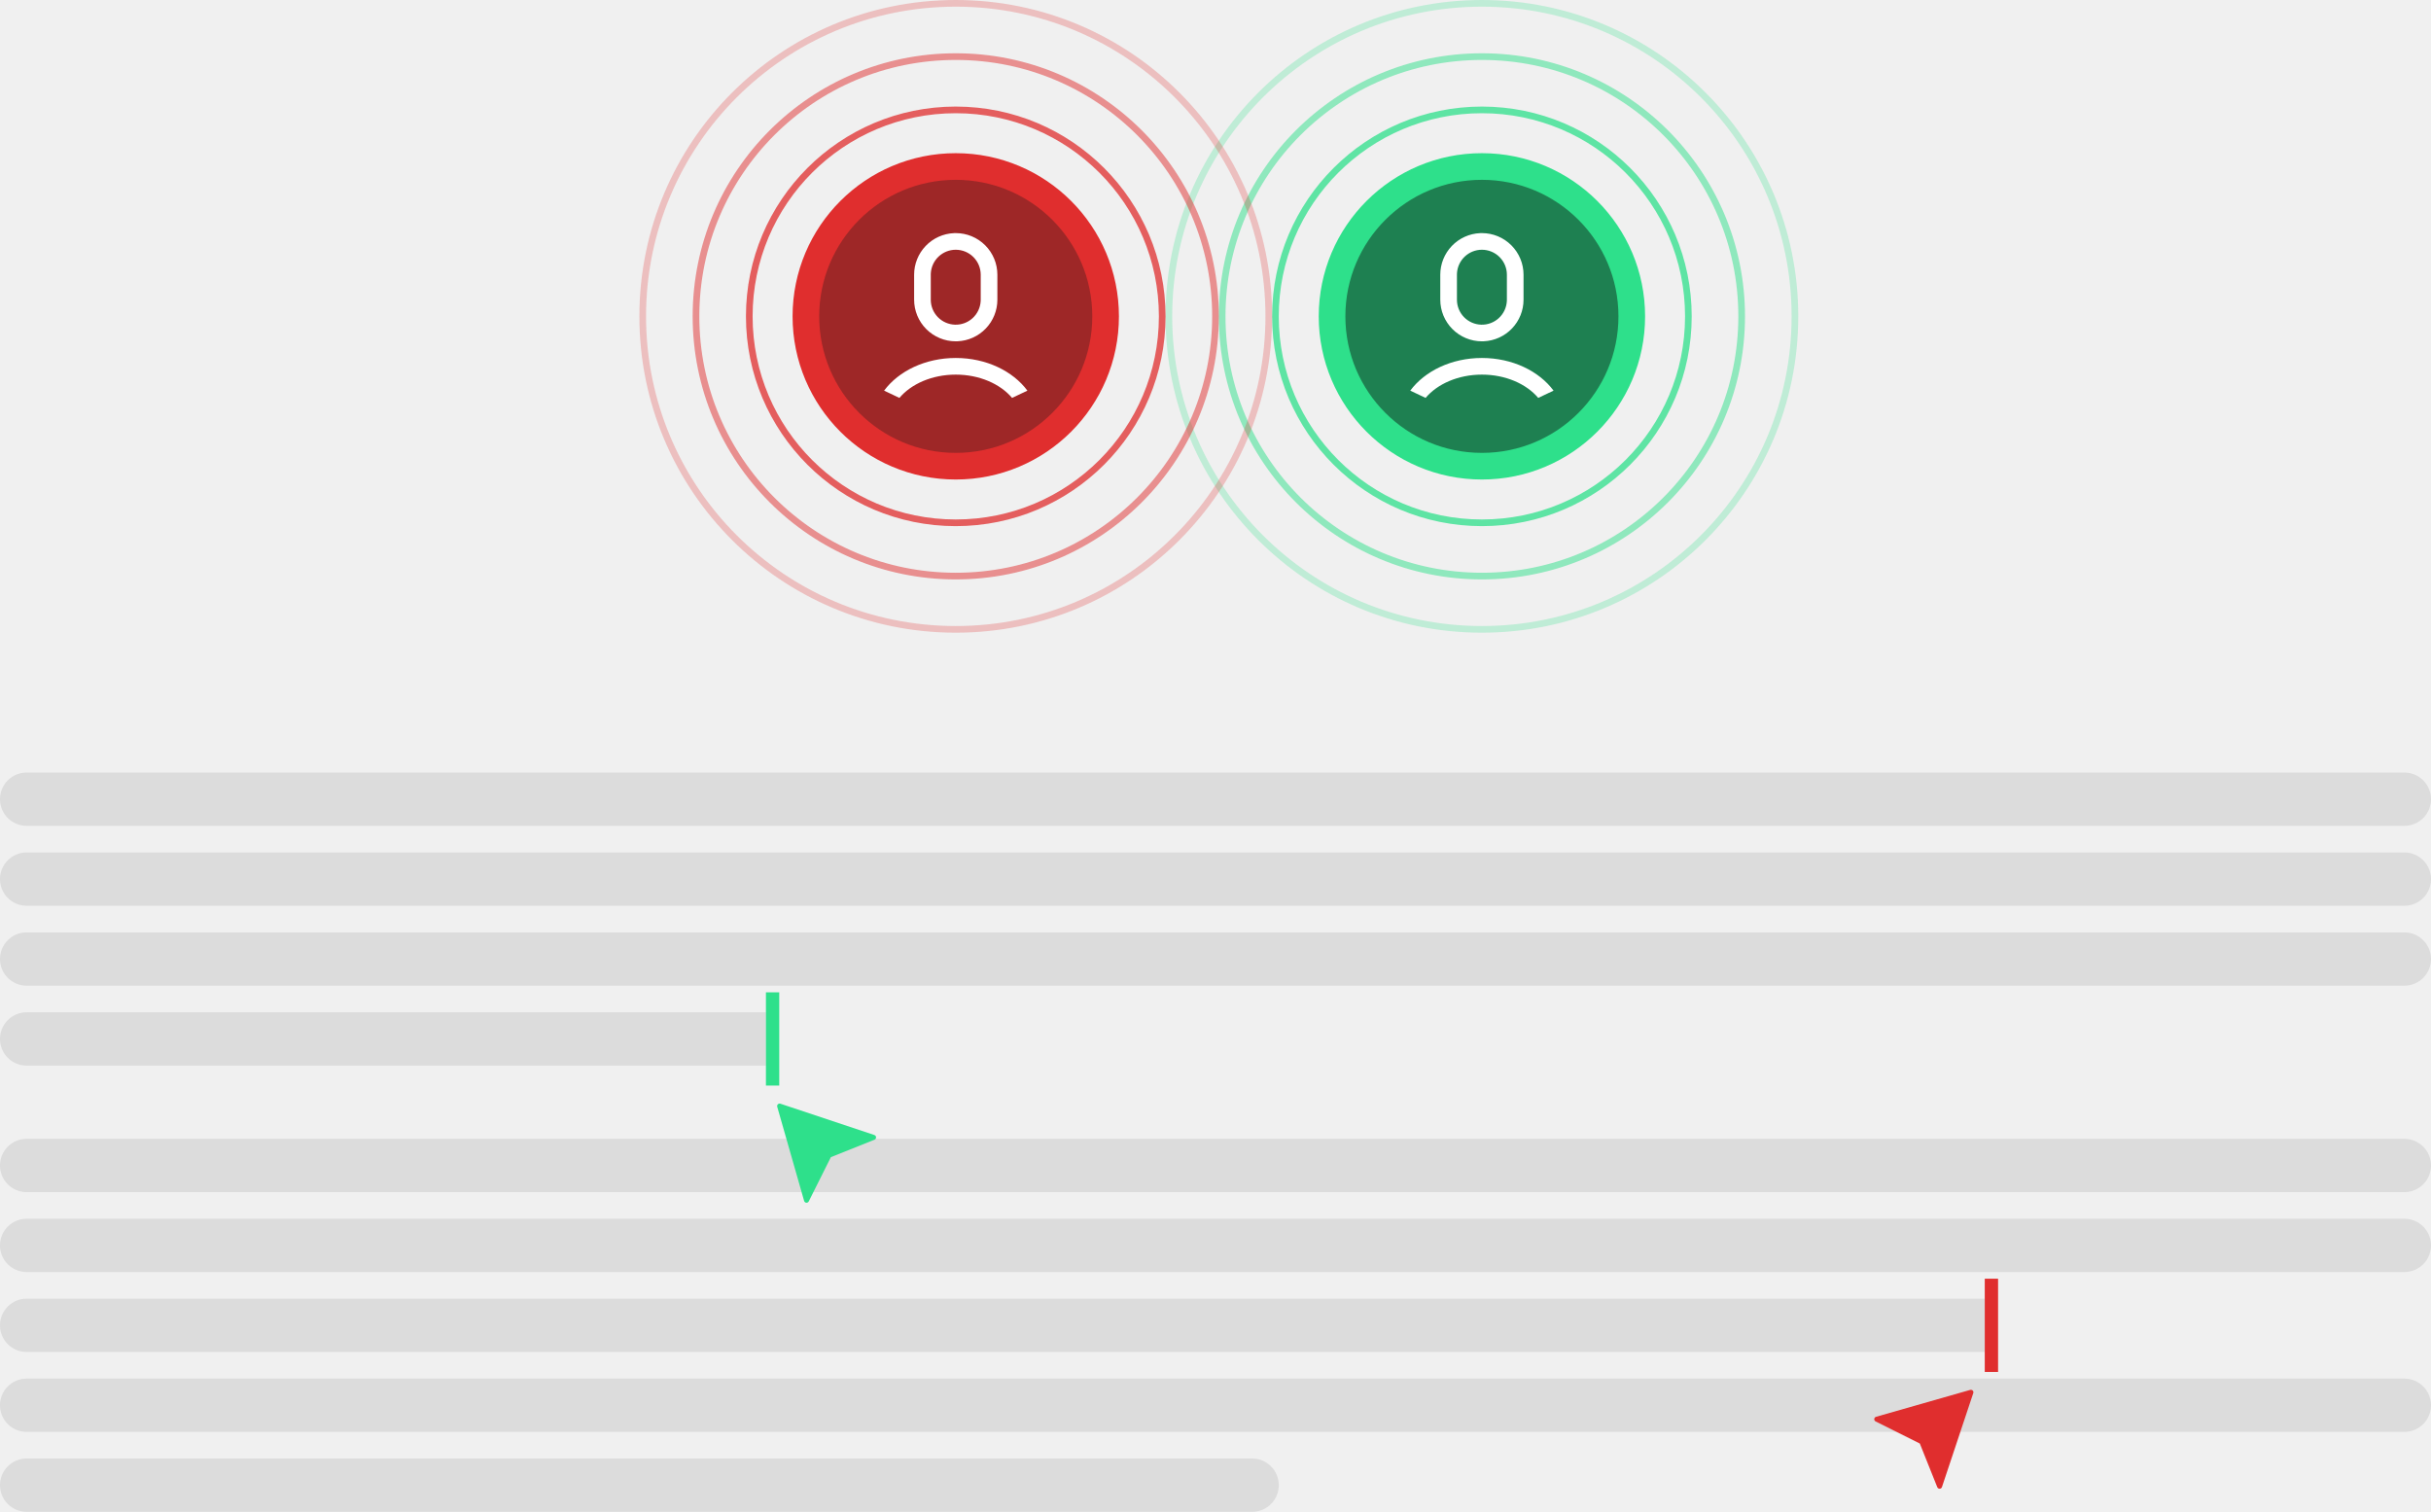
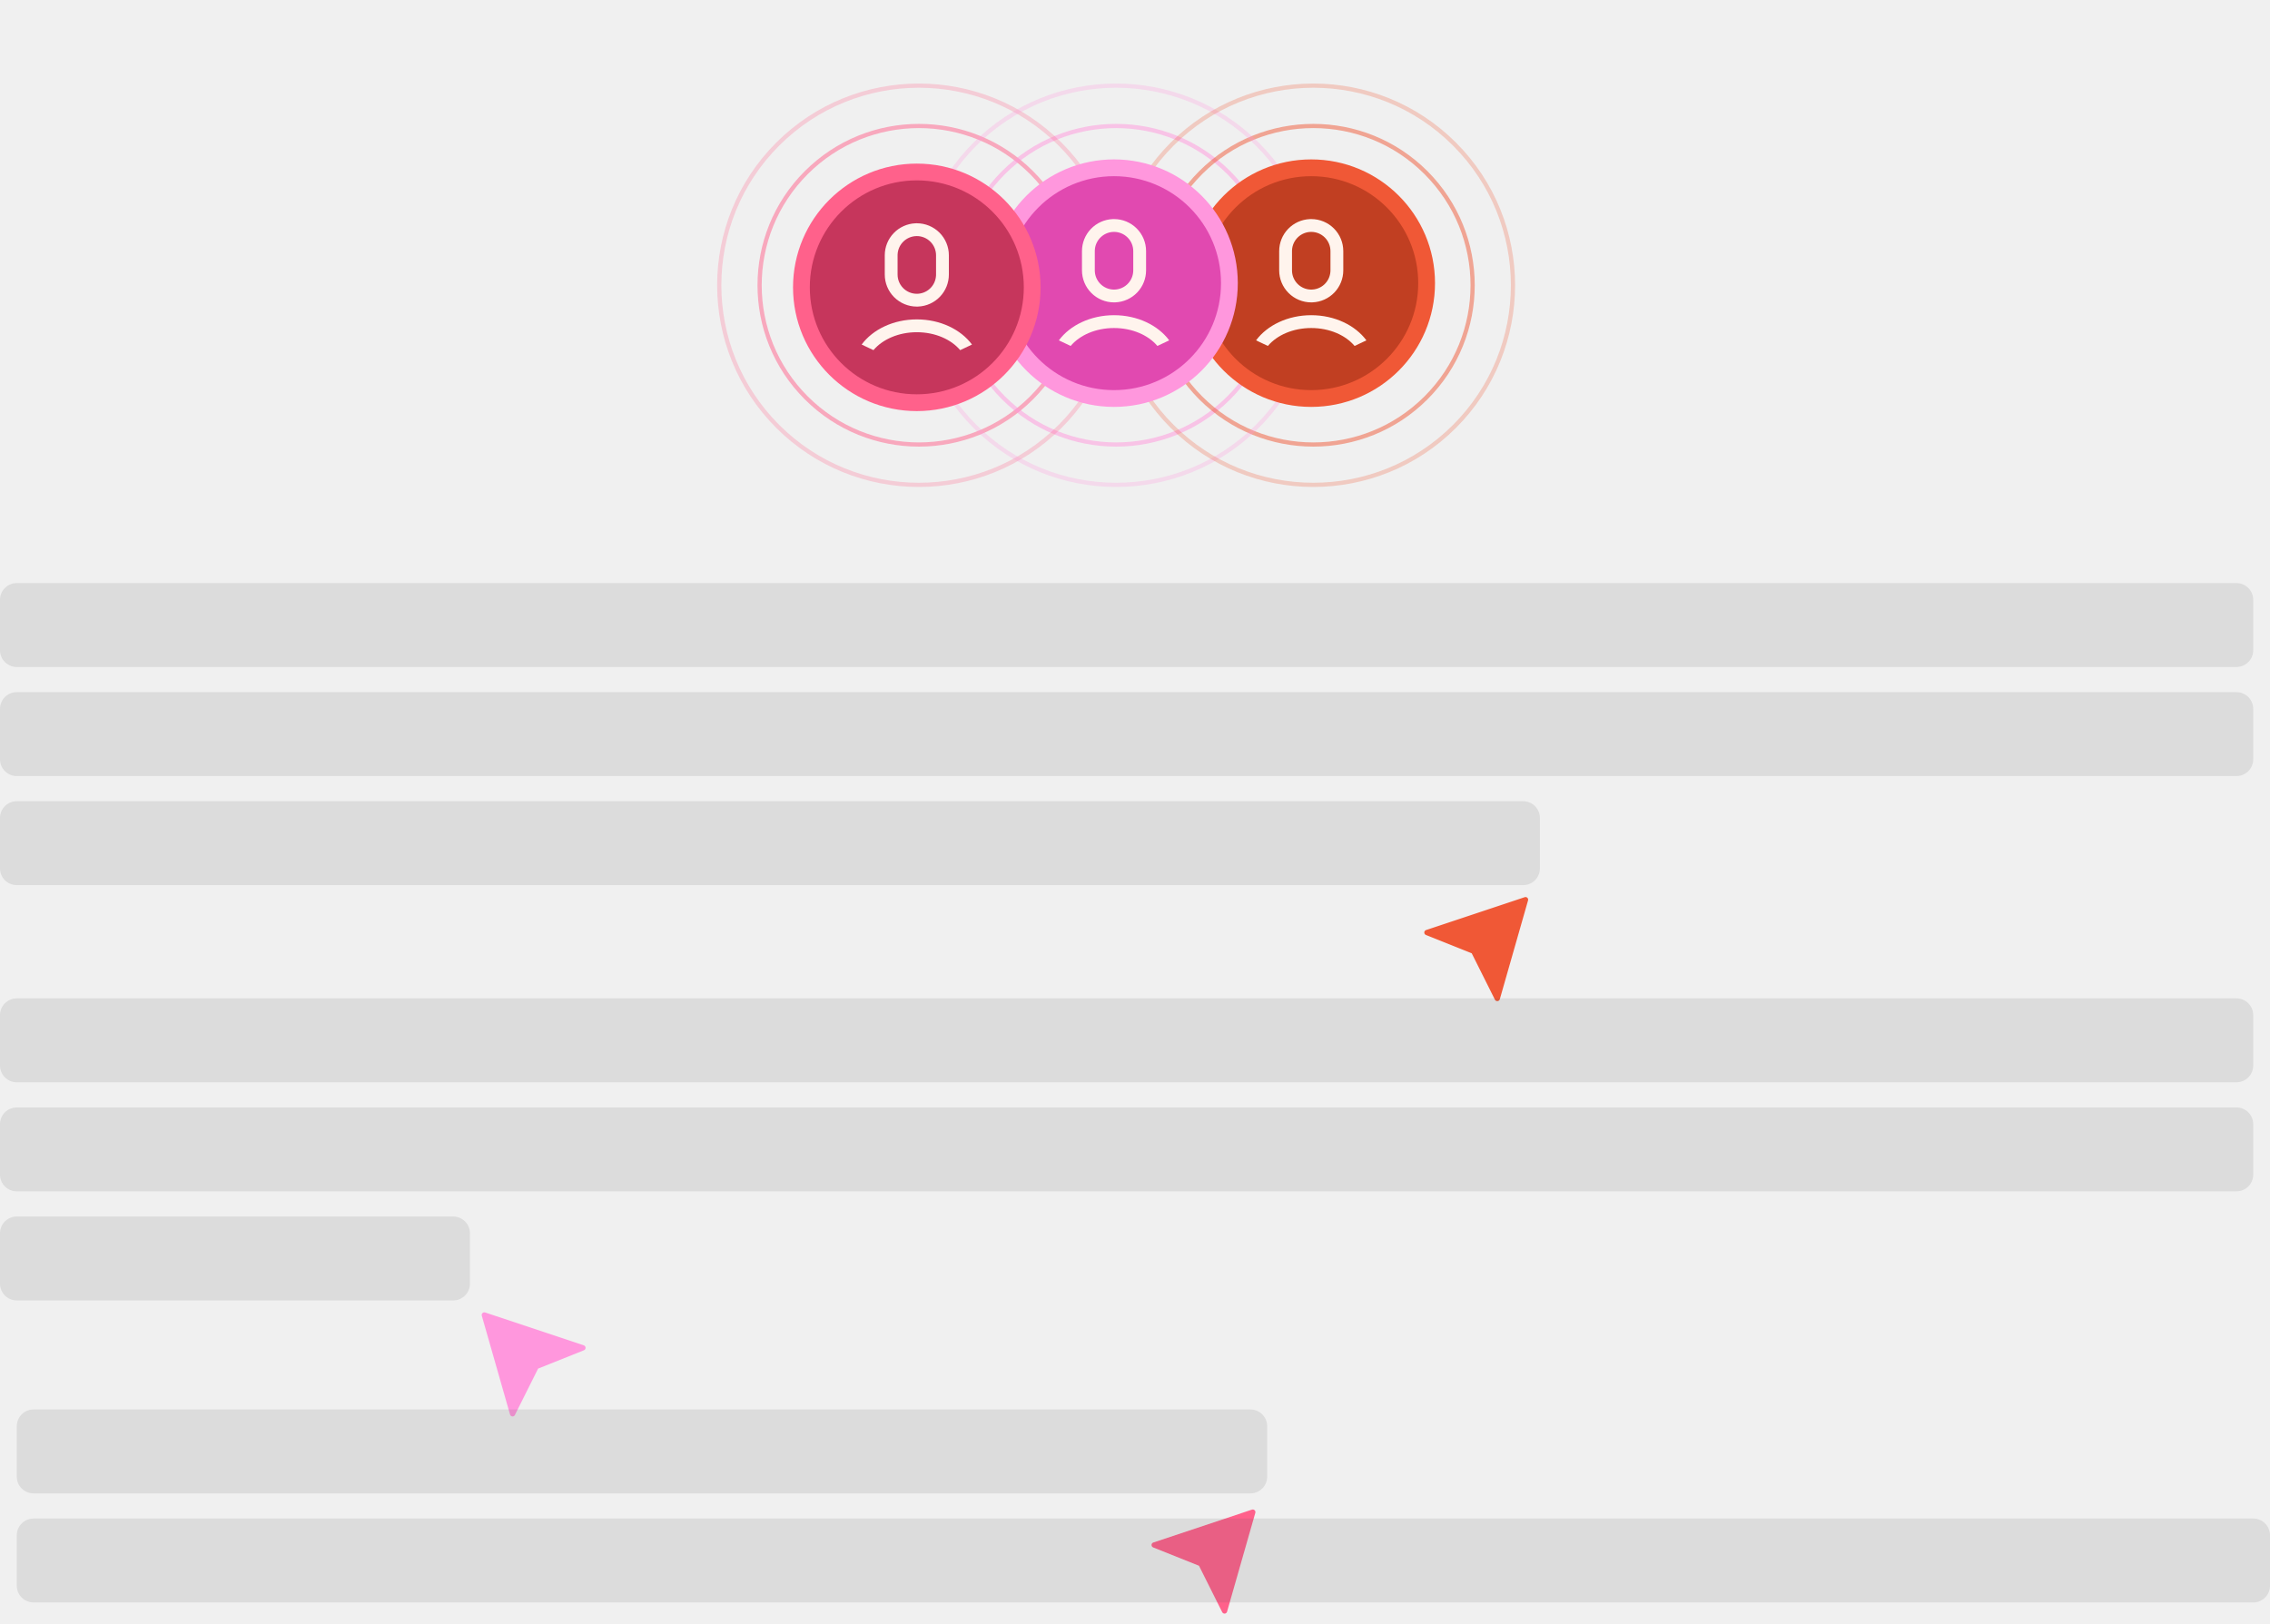
- <svg xmlns="http://www.w3.org/2000/svg" width="365" height="227" viewBox="0 0 365 227" fill="none">
-   <rect opacity="0.5" y="116" width="365" height="8" rx="4" fill="#4F4F4F" fill-opacity="0.25" />
-   <rect opacity="0.5" y="128" width="365" height="8" rx="4" fill="#4F4F4F" fill-opacity="0.25" />
-   <rect opacity="0.5" y="140" width="365" height="8" rx="4" fill="#4F4F4F" fill-opacity="0.25" />
-   <path opacity="0.5" d="M0 156C0 153.791 1.791 152 4 152H115V160H4C1.791 160 0 158.209 0 156Z" fill="#4F4F4F" fill-opacity="0.25" />
-   <rect opacity="0.5" y="171" width="365" height="8" rx="4" fill="#4F4F4F" fill-opacity="0.25" />
-   <rect opacity="0.5" y="183" width="365" height="8" rx="4" fill="#4F4F4F" fill-opacity="0.25" />
-   <path opacity="0.5" d="M0 199C0 196.791 1.791 195 4 195H298V203H4C1.791 203 0 201.209 0 199Z" fill="#4F4F4F" fill-opacity="0.25" />
-   <rect opacity="0.5" y="207" width="365" height="8" rx="4" fill="#4F4F4F" fill-opacity="0.25" />
-   <rect opacity="0.5" y="219" width="192" height="8" rx="4" fill="#4F4F4F" fill-opacity="0.25" />
-   <g clip-path="url(#clip0_1436_1005)">
-     <path d="M117.175 165.725L131.279 170.426C131.352 170.45 131.416 170.496 131.462 170.558C131.507 170.619 131.533 170.693 131.536 170.77C131.538 170.847 131.517 170.923 131.474 170.987C131.432 171.052 131.371 171.101 131.3 171.13L124.75 173.75L121.431 180.387C121.397 180.455 121.344 180.51 121.278 180.547C121.212 180.584 121.136 180.6 121.061 180.593C120.986 180.586 120.915 180.556 120.856 180.508C120.798 180.46 120.756 180.395 120.735 180.323L116.695 166.183C116.676 166.117 116.676 166.048 116.694 165.982C116.712 165.916 116.747 165.856 116.797 165.809C116.846 165.762 116.907 165.729 116.974 165.714C117.041 165.699 117.11 165.703 117.175 165.725V165.725Z" fill="#2EE08B" />
+ <svg xmlns="http://www.w3.org/2000/svg" width="541" height="387" viewBox="0 0 541 387" fill="none">
+   <rect x="165.308" y="68" width="75.933" height="75.933" rx="37.967" transform="rotate(-45 165.308 68)" stroke="#FF618B" stroke-opacity="0.5" />
+   <rect x="212.308" y="68" width="75.933" height="75.933" rx="37.967" transform="rotate(-45 212.308 68)" stroke="#FF97DD" stroke-opacity="0.5" />
+   <rect x="259.308" y="68" width="75.933" height="75.933" rx="37.967" transform="rotate(-45 259.308 68)" stroke="#F05836" stroke-opacity="0.5" />
+   <rect x="151.707" y="68" width="95.166" height="95.166" rx="47.583" transform="rotate(-45 151.707 68)" stroke="#FF618B" stroke-opacity="0.25" />
+   <rect x="198.707" y="68" width="95.166" height="95.166" rx="47.583" transform="rotate(-45 198.707 68)" stroke="#FF97DD" stroke-opacity="0.25" />
+   <rect x="245.707" y="68" width="95.166" height="95.166" rx="47.583" transform="rotate(-45 245.707 68)" stroke="#F05836" stroke-opacity="0.25" />
+   <circle cx="312.5" cy="67.5" r="27.5" fill="#C13F22" stroke="#F05836" stroke-width="4" />
+   <g clip-path="url(#clip0_1503_1365)">
+     <path d="M312.502 75.14C318.096 75.14 322.99 77.546 325.651 81.137L322.837 82.468C320.671 79.901 316.851 78.196 312.502 78.196C308.152 78.196 304.333 79.901 302.166 82.468L299.354 81.135C302.015 77.545 306.907 75.14 312.502 75.14ZM312.502 52.224C314.528 52.224 316.471 53.028 317.903 54.461C319.336 55.894 320.14 57.837 320.14 59.862V64.446C320.14 66.414 319.38 68.307 318.019 69.729C316.657 71.15 314.8 71.992 312.833 72.077L312.502 72.085C310.476 72.085 308.533 71.28 307.1 69.847C305.667 68.415 304.863 66.472 304.863 64.446V59.862C304.863 57.894 305.623 56.002 306.984 54.58C308.346 53.158 310.203 52.317 312.17 52.231L312.502 52.224ZM312.502 55.279C311.332 55.279 310.208 55.726 309.357 56.528C308.506 57.33 307.994 58.427 307.926 59.594L307.918 59.862V64.446C307.917 65.639 308.381 66.785 309.212 67.642C310.043 68.498 311.175 68.997 312.367 69.032C313.56 69.067 314.719 68.635 315.598 67.829C316.478 67.023 317.008 65.906 317.077 64.715L317.085 64.446V59.862C317.085 58.647 316.602 57.481 315.742 56.622C314.883 55.762 313.717 55.279 312.502 55.279V55.279Z" fill="#FFF4ED" />
  </g>
-   <g clip-path="url(#clip1_1436_1005)">
-     <path d="M296.275 209.175L291.574 223.279C291.55 223.352 291.504 223.416 291.442 223.462C291.381 223.507 291.307 223.533 291.23 223.536C291.153 223.538 291.077 223.517 291.013 223.474C290.948 223.432 290.899 223.371 290.87 223.3L288.25 216.75L281.613 213.431C281.545 213.397 281.49 213.344 281.453 213.278C281.416 213.212 281.4 213.136 281.407 213.061C281.414 212.986 281.444 212.915 281.492 212.856C281.54 212.798 281.605 212.756 281.677 212.735L295.817 208.695C295.883 208.676 295.952 208.676 296.018 208.694C296.084 208.712 296.144 208.747 296.191 208.797C296.238 208.846 296.271 208.907 296.286 208.974C296.301 209.041 296.297 209.11 296.275 209.175V209.175Z" fill="#E02E2E" />
+   <circle cx="265.5" cy="67.5" r="27.5" fill="#E149B0" stroke="#FF97DD" stroke-width="4" />
+   <g clip-path="url(#clip1_1503_1365)">
+     <path d="M265.502 75.14C271.096 75.14 275.99 77.546 278.651 81.137L275.837 82.468C273.671 79.901 269.851 78.196 265.502 78.196C261.152 78.196 257.333 79.901 255.166 82.468L252.354 81.135C255.015 77.545 259.907 75.14 265.502 75.14ZM265.502 52.224C267.528 52.224 269.471 53.028 270.903 54.461C272.336 55.894 273.14 57.837 273.14 59.862V64.446C273.14 66.414 272.38 68.307 271.019 69.729C269.657 71.15 267.8 71.992 265.833 72.077L265.502 72.085C263.476 72.085 261.533 71.28 260.1 69.847C258.667 68.415 257.863 66.472 257.863 64.446V59.862C257.863 57.894 258.623 56.002 259.984 54.58C261.346 53.158 263.203 52.317 265.17 52.231L265.502 52.224ZM265.502 55.279C264.332 55.279 263.208 55.726 262.357 56.528C261.506 57.33 260.994 58.427 260.926 59.594L260.918 59.862V64.446C260.917 65.639 261.381 66.785 262.212 67.642C263.043 68.498 264.175 68.997 265.367 69.032C266.56 69.067 267.719 68.635 268.598 67.829C269.478 67.023 270.008 65.906 270.077 64.715L270.085 64.446V59.862C270.085 58.647 269.602 57.481 268.742 56.622C267.883 55.762 266.717 55.279 265.502 55.279V55.279Z" fill="#FFF4ED" />
  </g>
-   <line x1="299" y1="192" x2="299" y2="206" stroke="#E02E2E" stroke-width="2" />
-   <line x1="116" y1="149" x2="116" y2="163" stroke="#2EE08B" stroke-width="2" />
-   <circle cx="143.5" cy="47.5" r="22.5" fill="#9E2727" stroke="#E02E2E" stroke-width="4" />
-   <g clip-path="url(#clip2_1436_1005)">
-     <path d="M143.5 53.75C148.077 53.75 152.081 55.719 154.258 58.656L151.956 59.745C150.183 57.645 147.058 56.25 143.5 56.25C139.941 56.25 136.816 57.645 135.043 59.745L132.742 58.655C134.92 55.718 138.922 53.75 143.5 53.75ZM143.5 35C145.157 35 146.747 35.658 147.919 36.831C149.091 38.003 149.75 39.592 149.75 41.25V45C149.75 46.611 149.128 48.159 148.014 49.322C146.9 50.486 145.38 51.174 143.771 51.244L143.5 51.25C141.842 51.25 140.252 50.592 139.08 49.419C137.908 48.247 137.25 46.658 137.25 45V41.25C137.25 39.639 137.872 38.091 138.986 36.928C140.099 35.764 141.619 35.076 143.228 35.006L143.5 35ZM143.5 37.5C142.543 37.5 141.623 37.865 140.927 38.522C140.231 39.178 139.812 40.075 139.756 41.03L139.75 41.25V45C139.749 45.976 140.128 46.914 140.808 47.615C141.488 48.315 142.414 48.723 143.39 48.752C144.365 48.781 145.314 48.428 146.033 47.768C146.753 47.109 147.187 46.194 147.243 45.22L147.25 45V41.25C147.25 40.255 146.855 39.302 146.151 38.598C145.448 37.895 144.494 37.5 143.5 37.5V37.5Z" fill="white" />
+   <circle cx="218.5" cy="68.5" r="27.5" fill="#C6365C" stroke="#FF618B" stroke-width="4" />
+   <g clip-path="url(#clip2_1503_1365)">
+     <path d="M218.502 76.14C224.096 76.14 228.99 78.546 231.651 82.137L228.837 83.468C226.671 80.901 222.851 79.196 218.502 79.196C214.152 79.196 210.333 80.901 208.166 83.468L205.354 82.135C208.015 78.545 212.907 76.14 218.502 76.14ZM218.502 53.224C220.528 53.224 222.471 54.028 223.903 55.461C225.336 56.894 226.14 58.837 226.14 60.862V65.446C226.14 67.414 225.38 69.307 224.019 70.729C222.657 72.15 220.8 72.992 218.833 73.077L218.502 73.085C216.476 73.085 214.533 72.28 213.1 70.847C211.667 69.415 210.863 67.472 210.863 65.446V60.862C210.863 58.894 211.623 57.002 212.984 55.58C214.346 54.158 216.203 53.317 218.17 53.231L218.502 53.224ZM218.502 56.279C217.332 56.279 216.208 56.726 215.357 57.528C214.506 58.33 213.994 59.427 213.926 60.594L213.918 60.862V65.446C213.917 66.639 214.381 67.785 215.212 68.642C216.043 69.498 217.175 69.997 218.367 70.032C219.56 70.067 220.719 69.635 221.598 68.829C222.478 68.023 223.008 66.906 223.077 65.715L223.085 65.446V60.862C223.085 59.647 222.602 58.481 221.742 57.622C220.883 56.762 219.717 56.279 218.502 56.279V56.279Z" fill="#FFF4ED" />
  </g>
-   <circle cx="222.5" cy="47.5" r="22.5" fill="#1E8051" stroke="#2EE08B" stroke-width="4" />
-   <g clip-path="url(#clip3_1436_1005)">
-     <path d="M222.5 53.75C227.077 53.75 231.081 55.719 233.258 58.656L230.956 59.745C229.183 57.645 226.058 56.25 222.5 56.25C218.941 56.25 215.816 57.645 214.043 59.745L211.742 58.655C213.92 55.718 217.922 53.75 222.5 53.75ZM222.5 35C224.157 35 225.747 35.658 226.919 36.831C228.091 38.003 228.75 39.592 228.75 41.25V45C228.75 46.611 228.128 48.159 227.014 49.322C225.9 50.486 224.38 51.174 222.771 51.244L222.5 51.25C220.842 51.25 219.252 50.592 218.08 49.419C216.908 48.247 216.25 46.658 216.25 45V41.25C216.25 39.639 216.872 38.091 217.986 36.928C219.099 35.764 220.619 35.076 222.228 35.006L222.5 35ZM222.5 37.5C221.543 37.5 220.623 37.865 219.927 38.522C219.231 39.178 218.812 40.075 218.756 41.03L218.75 41.25V45C218.749 45.976 219.128 46.914 219.808 47.615C220.488 48.315 221.414 48.723 222.39 48.752C223.365 48.781 224.314 48.428 225.033 47.768C225.753 47.109 226.187 46.194 226.243 45.22L226.25 45V41.25C226.25 40.255 225.855 39.302 225.151 38.598C224.448 37.895 223.494 37.5 222.5 37.5V37.5Z" fill="white" />
+   <g clip-path="url(#clip3_1503_1365)">
+     <path d="M115.625 312.875L139.131 320.71C139.253 320.751 139.359 320.827 139.436 320.93C139.512 321.033 139.555 321.157 139.559 321.285C139.563 321.413 139.527 321.539 139.457 321.646C139.387 321.754 139.285 321.837 139.166 321.884L128.25 326.25L122.718 337.313C122.662 337.425 122.573 337.518 122.463 337.58C122.353 337.641 122.227 337.667 122.102 337.656C121.976 337.644 121.857 337.595 121.76 337.515C121.663 337.434 121.593 337.326 121.558 337.205L114.825 313.639C114.794 313.53 114.793 313.414 114.823 313.304C114.853 313.194 114.912 313.094 114.994 313.016C115.077 312.937 115.179 312.882 115.29 312.858C115.401 312.833 115.517 312.839 115.625 312.875V312.875Z" fill="#FF97DD" />
  </g>
-   <circle cx="222.5" cy="47.5" r="39" stroke="#2EE08B" stroke-opacity="0.5" />
-   <circle cx="222.5" cy="47.5" r="47" stroke="#2EE08B" stroke-opacity="0.25" />
-   <circle cx="222.5" cy="47.5" r="31" stroke="#2EE08B" stroke-opacity="0.75" />
-   <circle cx="143.5" cy="47.5" r="47" stroke="#E02E2E" stroke-opacity="0.25" />
-   <circle cx="143.5" cy="47.5" r="31" stroke="#E02E2E" stroke-opacity="0.75" />
-   <circle cx="143.5" cy="47.5" r="39" stroke="#E02E2E" stroke-opacity="0.5" />
+   <g clip-path="url(#clip4_1503_1365)">
+     <path d="M363.375 213.875L339.869 221.71C339.747 221.751 339.641 221.827 339.564 221.93C339.488 222.033 339.445 222.157 339.441 222.285C339.437 222.413 339.473 222.539 339.543 222.646C339.613 222.754 339.715 222.837 339.834 222.884L350.75 227.25L356.282 238.313C356.338 238.425 356.427 238.518 356.537 238.58C356.647 238.641 356.773 238.667 356.898 238.656C357.024 238.644 357.143 238.595 357.24 238.515C357.337 238.434 357.407 238.326 357.442 238.205L364.175 214.639C364.206 214.53 364.207 214.414 364.177 214.304C364.147 214.194 364.088 214.094 364.006 214.016C363.923 213.937 363.821 213.882 363.71 213.858C363.599 213.833 363.483 213.839 363.375 213.875V213.875Z" fill="#F05836" />
+   </g>
+   <g clip-path="url(#clip5_1503_1365)">
+     <path d="M298.375 359.875L274.869 367.71C274.747 367.751 274.641 367.827 274.564 367.93C274.488 368.033 274.445 368.157 274.441 368.285C274.437 368.413 274.473 368.539 274.543 368.646C274.613 368.754 274.715 368.837 274.834 368.884L285.75 373.25L291.282 384.313C291.338 384.425 291.427 384.518 291.537 384.58C291.647 384.641 291.773 384.667 291.898 384.656C292.024 384.644 292.143 384.595 292.24 384.515C292.337 384.434 292.407 384.326 292.442 384.205L299.175 360.639C299.206 360.53 299.207 360.414 299.177 360.304C299.147 360.194 299.088 360.094 299.006 360.016C298.923 359.937 298.821 359.882 298.71 359.858C298.599 359.833 298.483 359.839 298.375 359.875V359.875Z" fill="#FF618B" />
+   </g>
+   <rect opacity="0.5" y="139" width="537" height="20" rx="4" fill="#4F4F4F" fill-opacity="0.25" />
+   <rect opacity="0.5" y="165" width="537" height="20" rx="4" fill="#4F4F4F" fill-opacity="0.25" />
+   <path opacity="0.5" d="M0 242C0 239.791 1.791 238 4 238H533C535.209 238 537 239.791 537 242V254C537 256.209 535.209 258 533 258H4C1.791 258 0 256.209 0 254V242Z" fill="#4F4F4F" fill-opacity="0.25" />
+   <path opacity="0.5" d="M4 340C4 337.791 5.791 336 8 336H298C300.209 336 302 337.791 302 340V352C302 354.209 300.209 356 298 356H8C5.791 356 4 354.209 4 352V340Z" fill="#4F4F4F" fill-opacity="0.25" />
+   <rect opacity="0.5" y="264" width="537" height="20" rx="4" fill="#4F4F4F" fill-opacity="0.25" />
+   <rect opacity="0.5" x="4" y="362" width="537" height="20" rx="4" fill="#4F4F4F" fill-opacity="0.25" />
+   <rect opacity="0.5" y="290" width="112" height="20" rx="4" fill="#4F4F4F" fill-opacity="0.25" />
+   <rect opacity="0.5" y="191" width="367" height="20" rx="4" fill="#4F4F4F" fill-opacity="0.25" />
  <defs>
-     <clipPath id="clip0_1436_1005">
-       <rect width="18" height="18" fill="white" transform="translate(115 164)" />
+     <clipPath id="clip0_1503_1365">
+       <rect width="36.667" height="36.667" fill="white" transform="translate(294.168 49.168)" />
    </clipPath>
-     <clipPath id="clip1_1436_1005">
-       <rect width="18" height="18" fill="white" transform="matrix(0 1 -1 0 298 207)" />
+     <clipPath id="clip1_1503_1365">
+       <rect width="36.667" height="36.667" fill="white" transform="translate(247.168 49.168)" />
    </clipPath>
-     <clipPath id="clip2_1436_1005">
-       <rect width="30" height="30" fill="white" transform="translate(128.5 32.5)" />
+     <clipPath id="clip2_1503_1365">
+       <rect width="36.667" height="36.667" fill="white" transform="translate(200.168 50.168)" />
    </clipPath>
-     <clipPath id="clip3_1436_1005">
-       <rect width="30" height="30" fill="white" transform="translate(207.5 32.5)" />
+     <clipPath id="clip3_1503_1365">
+       <rect width="30" height="30" fill="white" transform="translate(112 310)" />
+     </clipPath>
+     <clipPath id="clip4_1503_1365">
+       <rect width="30" height="30" fill="white" transform="matrix(-1 0 0 1 367 211)" />
+     </clipPath>
+     <clipPath id="clip5_1503_1365">
+       <rect width="30" height="30" fill="white" transform="matrix(-1 0 0 1 302 357)" />
    </clipPath>
  </defs>
</svg>
